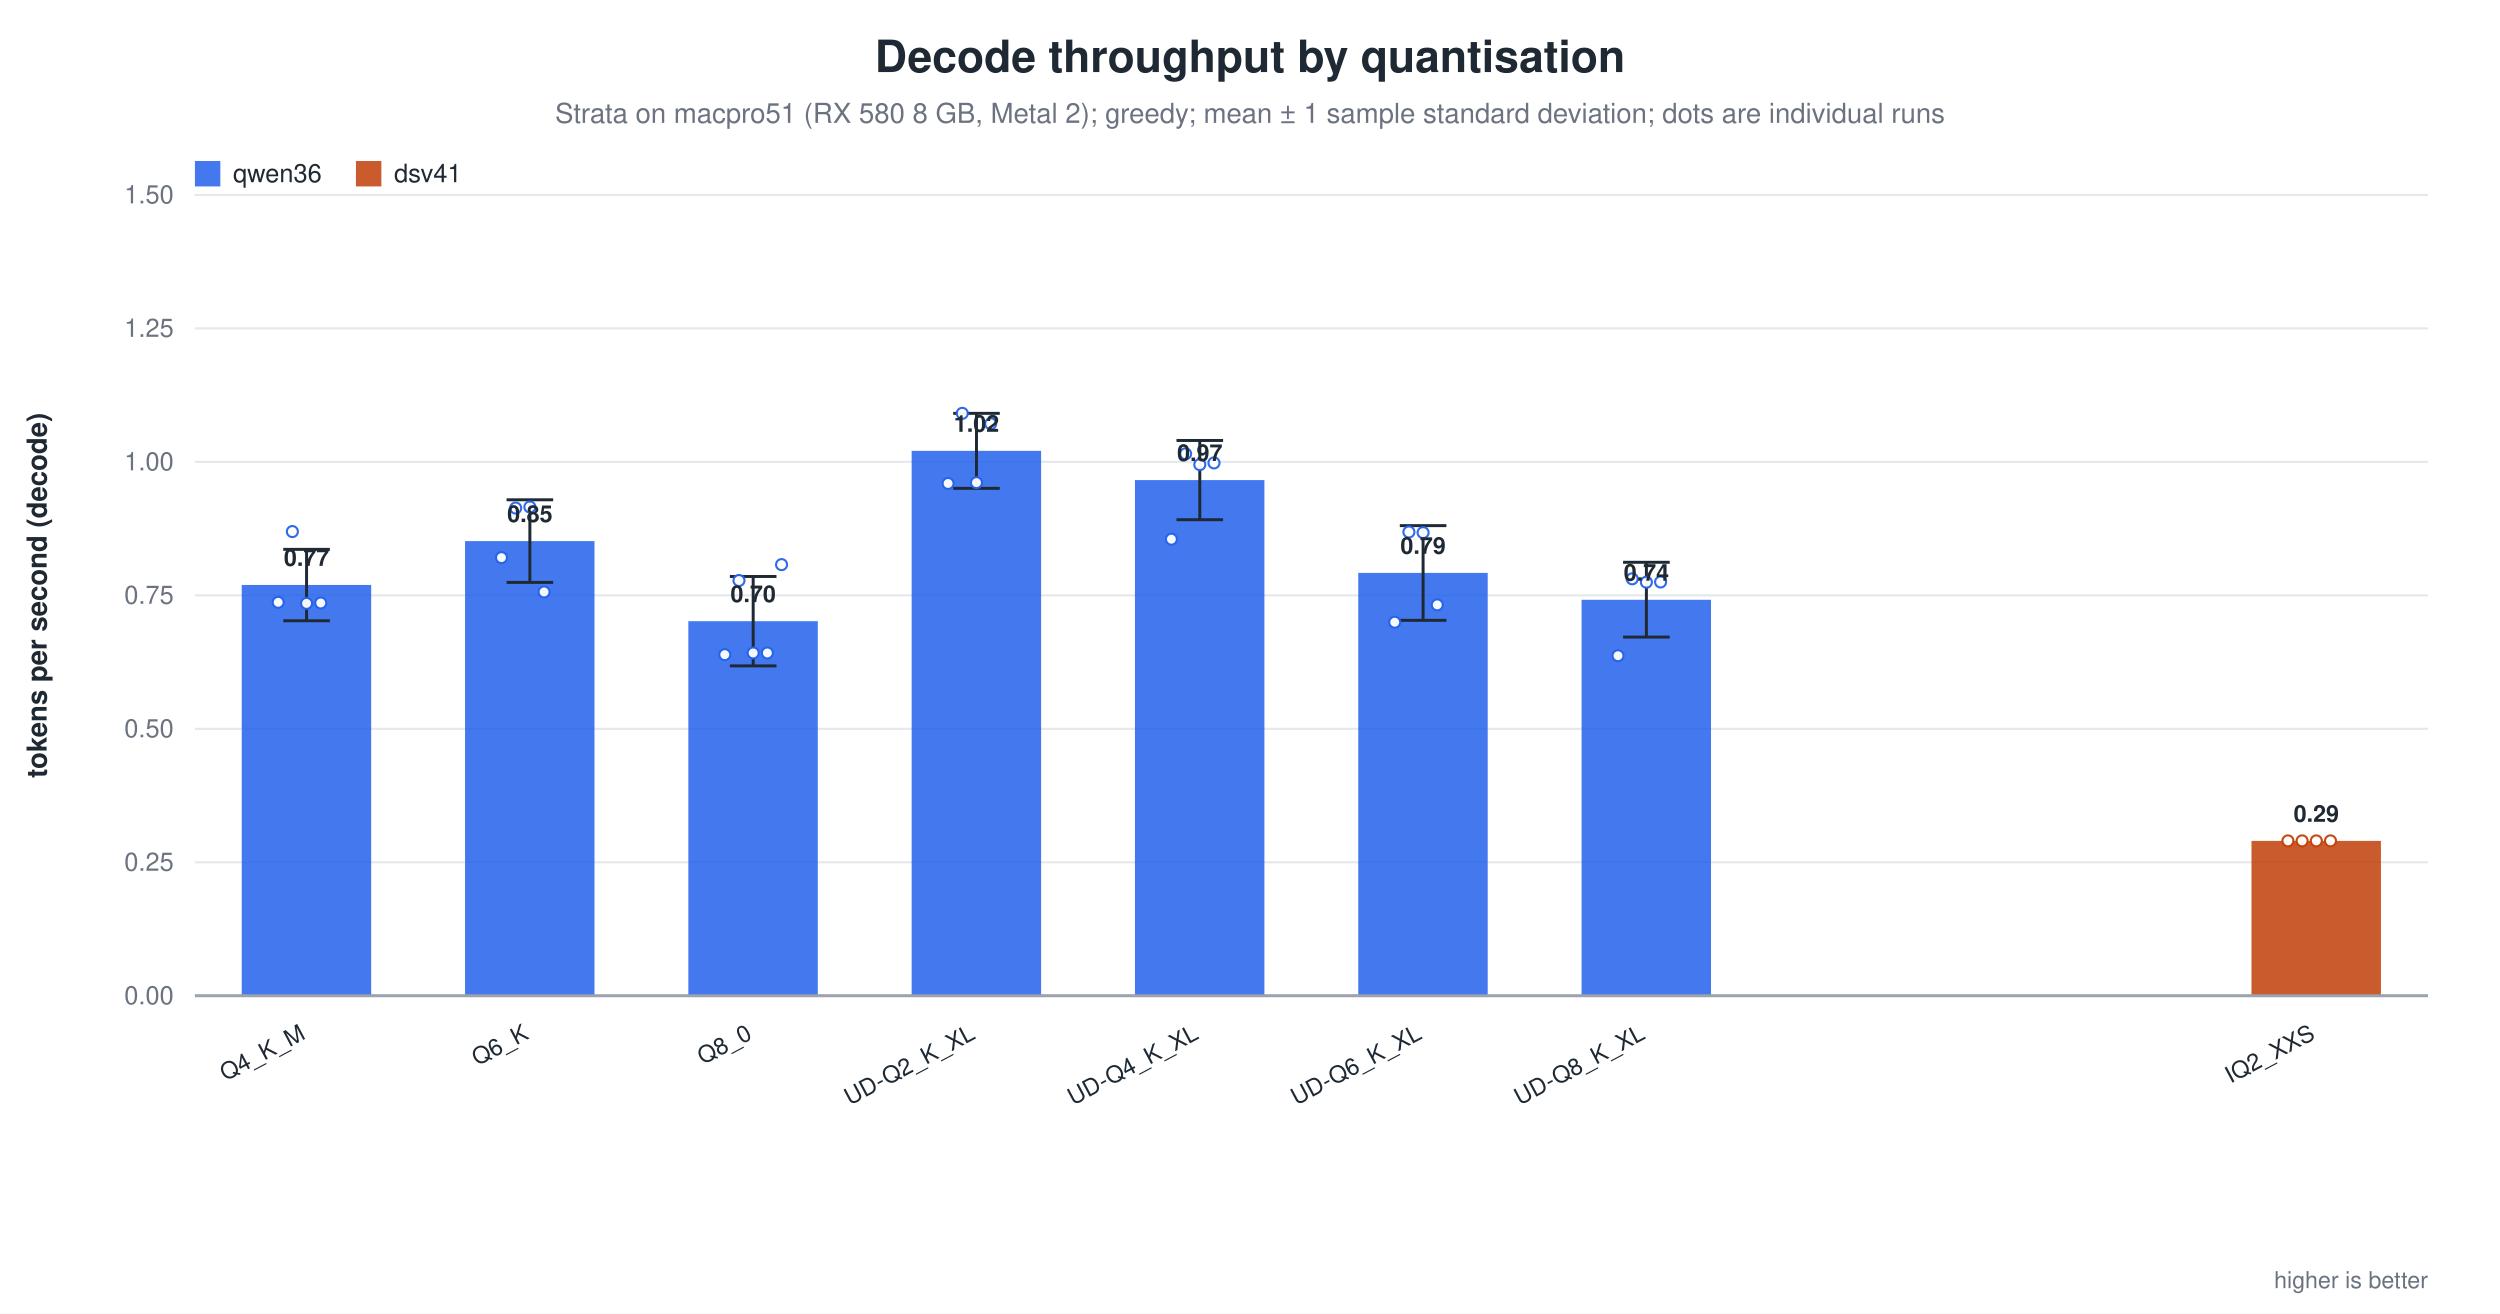
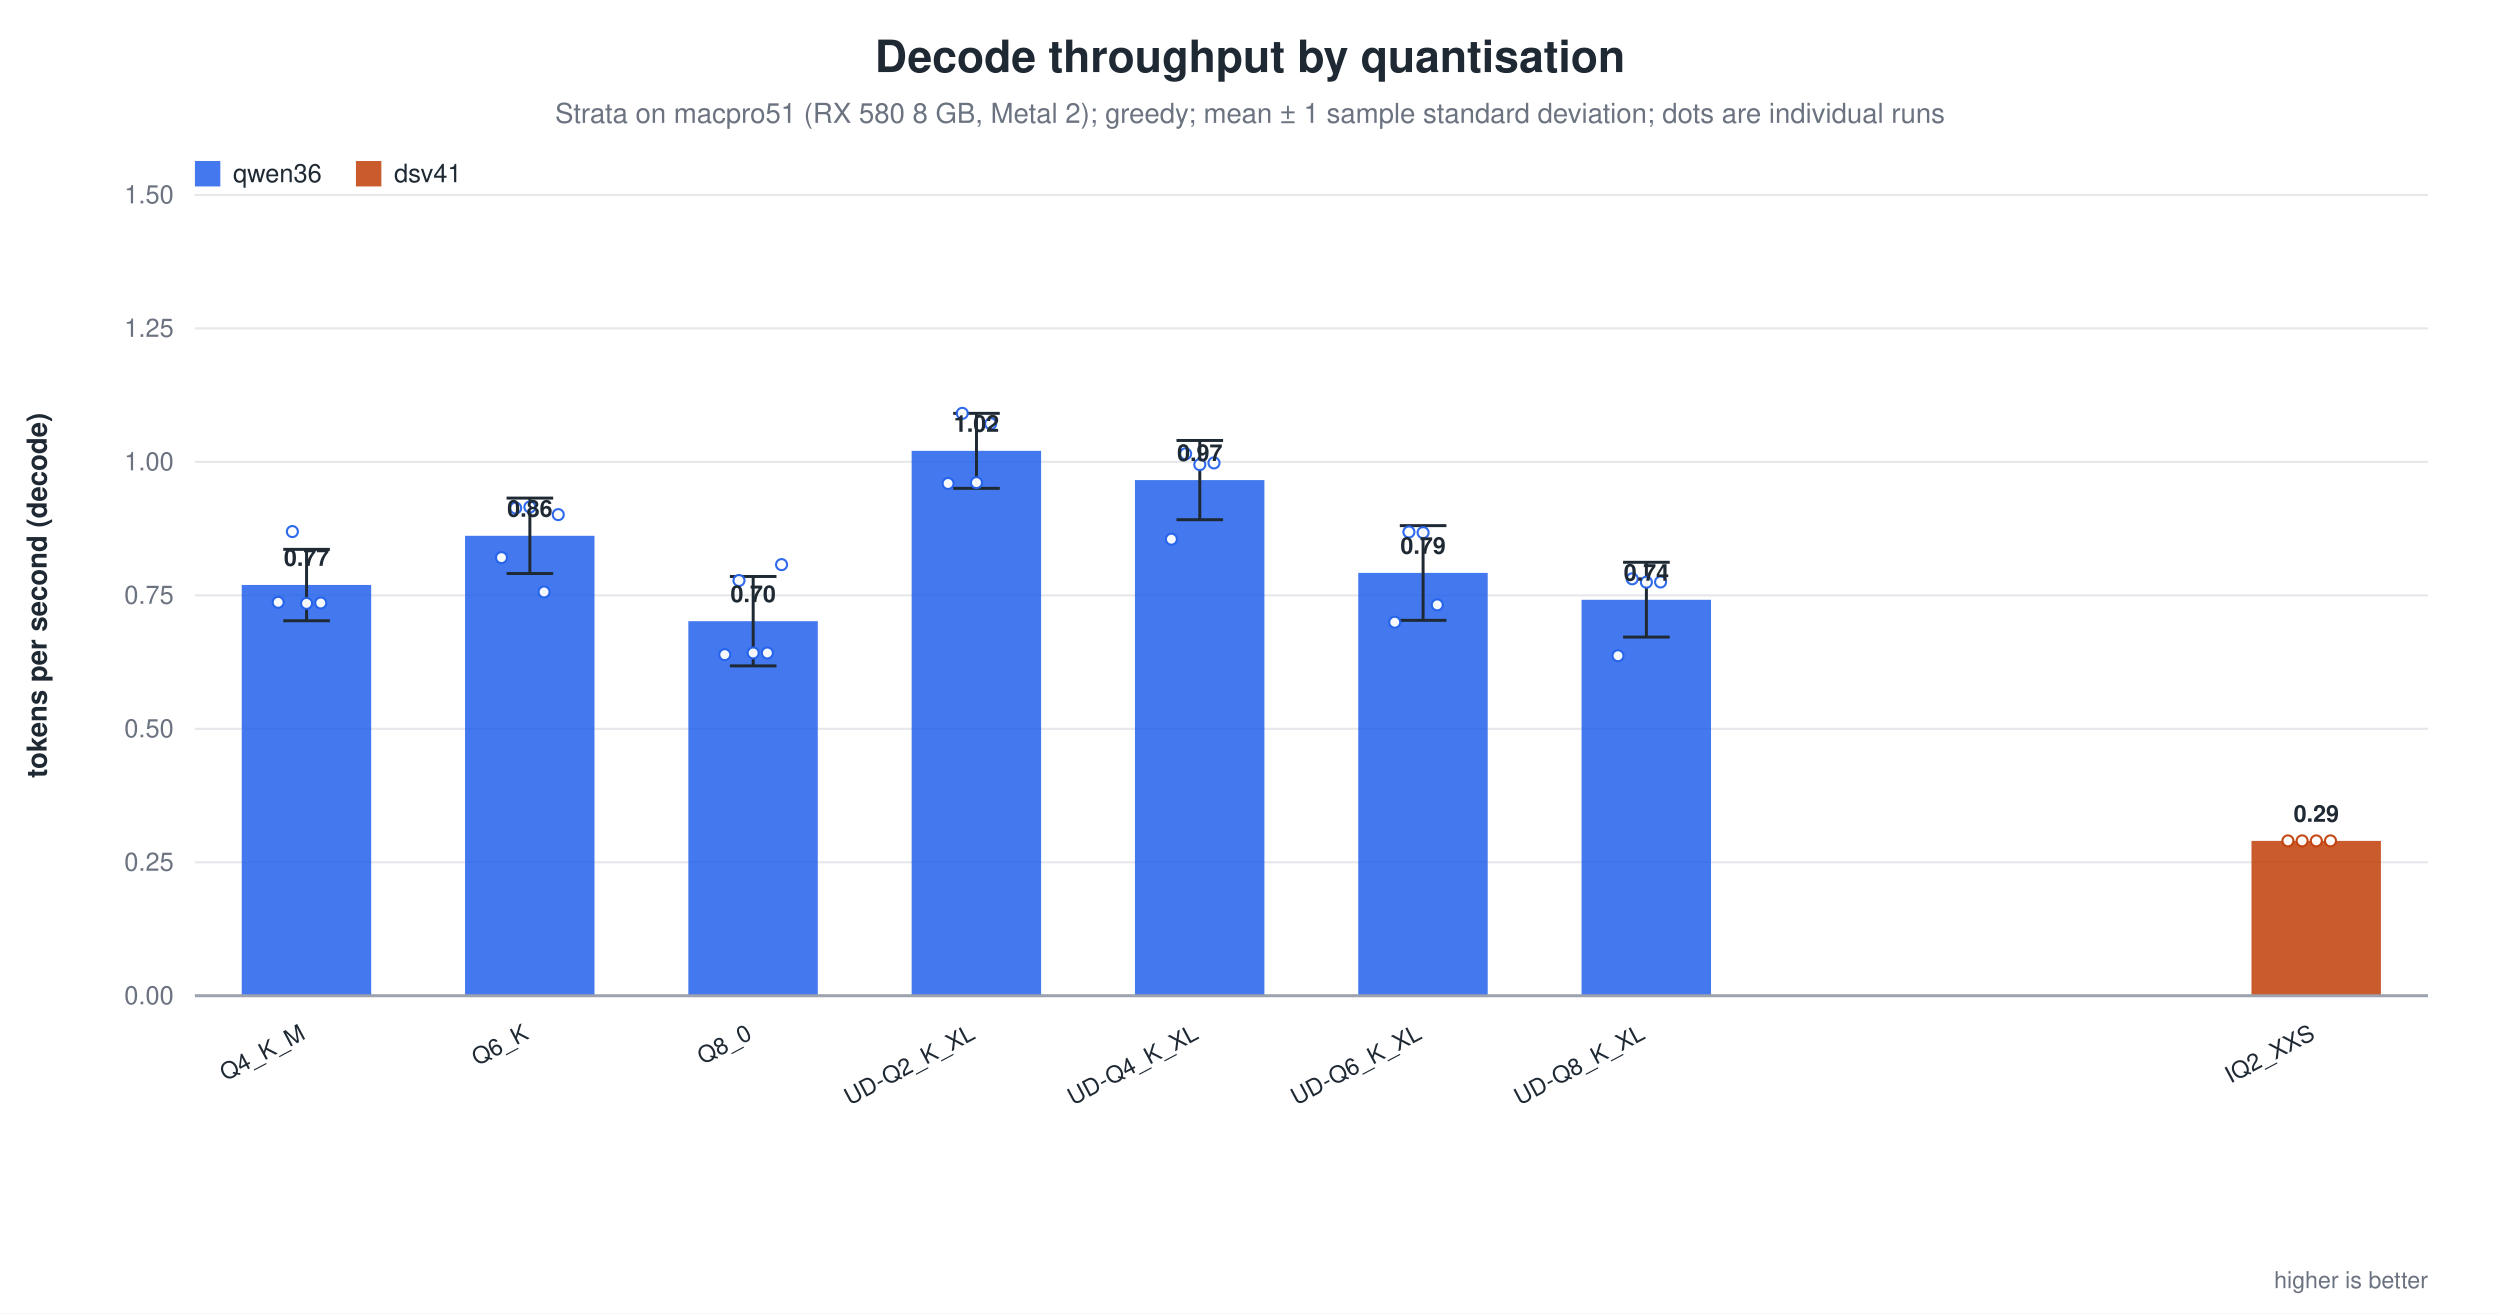
<svg xmlns="http://www.w3.org/2000/svg" width="1180" height="620" viewBox="0 0 1180 620" role="img" aria-label="Decode throughput by quantisation">
  <rect width="1180" height="620" fill="white" />
  <text x="590.0" y="34" text-anchor="middle" font-family="Helvetica, Arial, sans-serif" font-size="21" font-weight="600" fill="#1f2933">Decode throughput by quantisation</text>
  <text x="590.0" y="58" text-anchor="middle" font-family="Helvetica, Arial, sans-serif" font-size="13" fill="#6b7280">Strata on macpro51 (RX 580 8 GB, Metal 2); greedy; mean ± 1 sample standard deviation; dots are individual runs</text>
  <line x1="92.0" y1="470.0" x2="1146.0" y2="470.0" stroke="#9ca3af" stroke-width="1.0" />
  <text x="82.0" y="474.0" text-anchor="end" font-family="Helvetica, Arial, sans-serif" font-size="12" fill="#6b7280" font-weight="400">0.00</text>
  <line x1="92.0" y1="407.0" x2="1146.0" y2="407.0" stroke="#e5e7eb" stroke-width="1.0" />
  <text x="82.0" y="411.0" text-anchor="end" font-family="Helvetica, Arial, sans-serif" font-size="12" fill="#6b7280" font-weight="400">0.25</text>
  <line x1="92.0" y1="344.0" x2="1146.0" y2="344.0" stroke="#e5e7eb" stroke-width="1.0" />
  <text x="82.0" y="348.0" text-anchor="end" font-family="Helvetica, Arial, sans-serif" font-size="12" fill="#6b7280" font-weight="400">0.50</text>
  <line x1="92.0" y1="281.0" x2="1146.0" y2="281.0" stroke="#e5e7eb" stroke-width="1.0" />
  <text x="82.0" y="285.0" text-anchor="end" font-family="Helvetica, Arial, sans-serif" font-size="12" fill="#6b7280" font-weight="400">0.75</text>
  <line x1="92.0" y1="218.0" x2="1146.0" y2="218.0" stroke="#e5e7eb" stroke-width="1.0" />
  <text x="82.0" y="222.0" text-anchor="end" font-family="Helvetica, Arial, sans-serif" font-size="12" fill="#6b7280" font-weight="400">1.00</text>
  <line x1="92.0" y1="155.0" x2="1146.0" y2="155.0" stroke="#e5e7eb" stroke-width="1.0" />
  <text x="82.0" y="159.0" text-anchor="end" font-family="Helvetica, Arial, sans-serif" font-size="12" fill="#6b7280" font-weight="400">1.25</text>
  <line x1="92.0" y1="92.0" x2="1146.0" y2="92.0" stroke="#e5e7eb" stroke-width="1.0" />
  <text x="82.0" y="96.0" text-anchor="end" font-family="Helvetica, Arial, sans-serif" font-size="12" fill="#6b7280" font-weight="400">1.50</text>
  <text x="22.0" y="281.0" text-anchor="middle" font-family="Helvetica, Arial, sans-serif" font-size="13" fill="#1f2933" font-weight="600" transform="rotate(-90.0 22.0 281.0)">tokens per second (decode)</text>
  <rect x="114.1" y="276.1" width="61.1" height="193.9" fill="#2563eb" opacity="0.86" />
  <line x1="144.7" y1="259.3" x2="144.7" y2="293.0" stroke="#1f2933" stroke-width="1.4" />
  <line x1="133.7" y1="259.3" x2="155.7" y2="259.3" stroke="#1f2933" stroke-width="1.4" />
  <line x1="133.7" y1="293.0" x2="155.7" y2="293.0" stroke="#1f2933" stroke-width="1.4" />
  <circle cx="131.3" cy="284.3" r="2.6" fill="white" stroke="#2563eb" stroke-width="1.0" opacity="0.95" />
  <circle cx="138.0" cy="250.9" r="2.6" fill="white" stroke="#2563eb" stroke-width="1.0" opacity="0.95" />
  <circle cx="144.7" cy="284.8" r="2.6" fill="white" stroke="#2563eb" stroke-width="1.0" opacity="0.95" />
  <circle cx="151.4" cy="284.6" r="2.6" fill="white" stroke="#2563eb" stroke-width="1.0" opacity="0.95" />
  <text x="144.7" y="267.1" text-anchor="middle" font-family="Helvetica, Arial, sans-serif" font-size="11" fill="#1f2933" font-weight="600">0.77</text>
  <text x="144.7" y="490.0" text-anchor="end" font-family="Helvetica, Arial, sans-serif" font-size="11" fill="#1f2933" font-weight="500" transform="rotate(-28.0 144.7 490.0)">Q4_K_M</text>
-   <rect x="219.5" y="255.4" width="61.1" height="214.6" fill="#2563eb" opacity="0.86" />
-   <line x1="250.1" y1="235.9" x2="250.1" y2="274.9" stroke="#1f2933" stroke-width="1.4" />
-   <line x1="239.1" y1="235.9" x2="261.1" y2="235.9" stroke="#1f2933" stroke-width="1.4" />
-   <line x1="239.1" y1="274.9" x2="261.1" y2="274.9" stroke="#1f2933" stroke-width="1.4" />
+   <rect x="219.5" y="252.9" width="61.1" height="217.1" fill="#2563eb" opacity="0.86" />
+   <line x1="250.1" y1="235.1" x2="250.1" y2="270.7" stroke="#1f2933" stroke-width="1.4" />
+   <line x1="239.1" y1="235.1" x2="261.1" y2="235.1" stroke="#1f2933" stroke-width="1.4" />
+   <line x1="239.1" y1="270.7" x2="261.1" y2="270.7" stroke="#1f2933" stroke-width="1.4" />
  <circle cx="236.7" cy="263.2" r="2.6" fill="white" stroke="#2563eb" stroke-width="1.0" opacity="0.95" />
  <circle cx="243.4" cy="239.8" r="2.6" fill="white" stroke="#2563eb" stroke-width="1.0" opacity="0.95" />
  <circle cx="250.1" cy="239.3" r="2.6" fill="white" stroke="#2563eb" stroke-width="1.0" opacity="0.95" />
  <circle cx="256.8" cy="279.4" r="2.6" fill="white" stroke="#2563eb" stroke-width="1.0" opacity="0.95" />
-   <text x="250.1" y="246.4" text-anchor="middle" font-family="Helvetica, Arial, sans-serif" font-size="11" fill="#1f2933" font-weight="600">0.85</text>
+   <circle cx="263.5" cy="242.9" r="2.6" fill="white" stroke="#2563eb" stroke-width="1.0" opacity="0.95" />
+   <text x="250.1" y="243.9" text-anchor="middle" font-family="Helvetica, Arial, sans-serif" font-size="11" fill="#1f2933" font-weight="600">0.86</text>
  <text x="250.1" y="490.0" text-anchor="end" font-family="Helvetica, Arial, sans-serif" font-size="11" fill="#1f2933" font-weight="500" transform="rotate(-28.0 250.1 490.0)">Q6_K</text>
  <rect x="324.9" y="293.2" width="61.1" height="176.8" fill="#2563eb" opacity="0.86" />
  <line x1="355.5" y1="272.1" x2="355.5" y2="314.3" stroke="#1f2933" stroke-width="1.4" />
  <line x1="344.5" y1="272.1" x2="366.5" y2="272.1" stroke="#1f2933" stroke-width="1.4" />
  <line x1="344.5" y1="314.3" x2="366.5" y2="314.3" stroke="#1f2933" stroke-width="1.4" />
  <circle cx="342.1" cy="309.0" r="2.6" fill="white" stroke="#2563eb" stroke-width="1.0" opacity="0.95" />
  <circle cx="348.8" cy="274.0" r="2.6" fill="white" stroke="#2563eb" stroke-width="1.0" opacity="0.95" />
  <circle cx="355.5" cy="308.2" r="2.6" fill="white" stroke="#2563eb" stroke-width="1.0" opacity="0.95" />
  <circle cx="362.2" cy="308.2" r="2.6" fill="white" stroke="#2563eb" stroke-width="1.0" opacity="0.95" />
  <circle cx="368.9" cy="266.5" r="2.6" fill="white" stroke="#2563eb" stroke-width="1.0" opacity="0.95" />
  <text x="355.5" y="284.2" text-anchor="middle" font-family="Helvetica, Arial, sans-serif" font-size="11" fill="#1f2933" font-weight="600">0.70</text>
  <text x="355.5" y="490.0" text-anchor="end" font-family="Helvetica, Arial, sans-serif" font-size="11" fill="#1f2933" font-weight="500" transform="rotate(-28.0 355.5 490.0)">Q8_0</text>
  <rect x="430.3" y="212.8" width="61.1" height="257.2" fill="#2563eb" opacity="0.86" />
  <line x1="460.9" y1="195.1" x2="460.9" y2="230.5" stroke="#1f2933" stroke-width="1.4" />
  <line x1="449.9" y1="195.1" x2="471.9" y2="195.1" stroke="#1f2933" stroke-width="1.4" />
  <line x1="449.9" y1="230.5" x2="471.9" y2="230.5" stroke="#1f2933" stroke-width="1.4" />
  <circle cx="447.5" cy="228.2" r="2.6" fill="white" stroke="#2563eb" stroke-width="1.0" opacity="0.95" />
  <circle cx="454.2" cy="195.1" r="2.6" fill="white" stroke="#2563eb" stroke-width="1.0" opacity="0.95" />
  <circle cx="460.9" cy="227.8" r="2.6" fill="white" stroke="#2563eb" stroke-width="1.0" opacity="0.95" />
  <circle cx="467.6" cy="200.0" r="2.6" fill="white" stroke="#2563eb" stroke-width="1.0" opacity="0.95" />
  <text x="460.9" y="203.8" text-anchor="middle" font-family="Helvetica, Arial, sans-serif" font-size="11" fill="#1f2933" font-weight="600">1.02</text>
  <text x="460.9" y="490.0" text-anchor="end" font-family="Helvetica, Arial, sans-serif" font-size="11" fill="#1f2933" font-weight="500" transform="rotate(-28.0 460.9 490.0)">UD-Q2_K_XL</text>
  <rect x="535.7" y="226.6" width="61.1" height="243.4" fill="#2563eb" opacity="0.86" />
  <line x1="566.3" y1="207.9" x2="566.3" y2="245.3" stroke="#1f2933" stroke-width="1.4" />
  <line x1="555.3" y1="207.9" x2="577.3" y2="207.9" stroke="#1f2933" stroke-width="1.4" />
  <line x1="555.3" y1="245.3" x2="577.3" y2="245.3" stroke="#1f2933" stroke-width="1.4" />
  <circle cx="552.9" cy="254.5" r="2.6" fill="white" stroke="#2563eb" stroke-width="1.0" opacity="0.95" />
  <circle cx="559.6" cy="214.2" r="2.6" fill="white" stroke="#2563eb" stroke-width="1.0" opacity="0.95" />
  <circle cx="566.3" cy="219.3" r="2.6" fill="white" stroke="#2563eb" stroke-width="1.0" opacity="0.95" />
  <circle cx="573.0" cy="218.5" r="2.6" fill="white" stroke="#2563eb" stroke-width="1.0" opacity="0.95" />
  <text x="566.3" y="217.6" text-anchor="middle" font-family="Helvetica, Arial, sans-serif" font-size="11" fill="#1f2933" font-weight="600">0.97</text>
  <text x="566.3" y="490.0" text-anchor="end" font-family="Helvetica, Arial, sans-serif" font-size="11" fill="#1f2933" font-weight="500" transform="rotate(-28.0 566.3 490.0)">UD-Q4_K_XL</text>
  <rect x="641.1" y="270.4" width="61.1" height="199.6" fill="#2563eb" opacity="0.86" />
  <line x1="671.7" y1="248.1" x2="671.7" y2="292.8" stroke="#1f2933" stroke-width="1.4" />
  <line x1="660.7" y1="248.1" x2="682.7" y2="248.1" stroke="#1f2933" stroke-width="1.4" />
  <line x1="660.7" y1="292.8" x2="682.7" y2="292.8" stroke="#1f2933" stroke-width="1.4" />
  <circle cx="658.3" cy="293.7" r="2.6" fill="white" stroke="#2563eb" stroke-width="1.0" opacity="0.95" />
  <circle cx="665.0" cy="251.1" r="2.6" fill="white" stroke="#2563eb" stroke-width="1.0" opacity="0.95" />
  <circle cx="671.7" cy="251.4" r="2.6" fill="white" stroke="#2563eb" stroke-width="1.0" opacity="0.95" />
  <circle cx="678.4" cy="285.5" r="2.6" fill="white" stroke="#2563eb" stroke-width="1.0" opacity="0.95" />
  <text x="671.7" y="261.4" text-anchor="middle" font-family="Helvetica, Arial, sans-serif" font-size="11" fill="#1f2933" font-weight="600">0.79</text>
  <text x="671.7" y="490.0" text-anchor="end" font-family="Helvetica, Arial, sans-serif" font-size="11" fill="#1f2933" font-weight="500" transform="rotate(-28.0 671.7 490.0)">UD-Q6_K_XL</text>
  <rect x="746.5" y="283.1" width="61.1" height="186.9" fill="#2563eb" opacity="0.86" />
  <line x1="777.1" y1="265.4" x2="777.1" y2="300.7" stroke="#1f2933" stroke-width="1.4" />
  <line x1="766.1" y1="265.4" x2="788.1" y2="265.4" stroke="#1f2933" stroke-width="1.4" />
  <line x1="766.1" y1="300.7" x2="788.1" y2="300.7" stroke="#1f2933" stroke-width="1.4" />
  <circle cx="763.7" cy="309.5" r="2.6" fill="white" stroke="#2563eb" stroke-width="1.0" opacity="0.95" />
  <circle cx="770.4" cy="273.2" r="2.6" fill="white" stroke="#2563eb" stroke-width="1.0" opacity="0.95" />
  <circle cx="777.1" cy="274.8" r="2.6" fill="white" stroke="#2563eb" stroke-width="1.0" opacity="0.95" />
  <circle cx="783.8" cy="274.7" r="2.6" fill="white" stroke="#2563eb" stroke-width="1.0" opacity="0.95" />
  <text x="777.1" y="274.1" text-anchor="middle" font-family="Helvetica, Arial, sans-serif" font-size="11" fill="#1f2933" font-weight="600">0.74</text>
  <text x="777.1" y="490.0" text-anchor="end" font-family="Helvetica, Arial, sans-serif" font-size="11" fill="#1f2933" font-weight="500" transform="rotate(-28.0 777.1 490.0)">UD-Q8_K_XL</text>
  <rect x="1062.7" y="396.9" width="61.1" height="73.1" fill="#c2410c" opacity="0.86" />
  <circle cx="1079.9" cy="396.9" r="2.6" fill="white" stroke="#c2410c" stroke-width="1.0" opacity="0.95" />
  <circle cx="1086.6" cy="396.9" r="2.6" fill="white" stroke="#c2410c" stroke-width="1.0" opacity="0.95" />
  <circle cx="1093.3" cy="396.9" r="2.6" fill="white" stroke="#c2410c" stroke-width="1.0" opacity="0.95" />
  <circle cx="1100.0" cy="396.9" r="2.6" fill="white" stroke="#c2410c" stroke-width="1.0" opacity="0.95" />
  <text x="1093.3" y="387.9" text-anchor="middle" font-family="Helvetica, Arial, sans-serif" font-size="11" fill="#1f2933" font-weight="600">0.29</text>
  <text x="1093.3" y="490.0" text-anchor="end" font-family="Helvetica, Arial, sans-serif" font-size="11" fill="#1f2933" font-weight="500" transform="rotate(-28.0 1093.3 490.0)">IQ2_XXS</text>
  <line x1="92.0" y1="470.0" x2="1146.0" y2="470.0" stroke="#9ca3af" stroke-width="1.4" />
  <rect x="92.0" y="76.0" width="12.0" height="12.0" fill="#2563eb" opacity="0.86" />
  <text x="110.0" y="86.0" text-anchor="start" font-family="Helvetica, Arial, sans-serif" font-size="12" fill="#1f2933" font-weight="500">qwen36</text>
  <rect x="168.0" y="76.0" width="12.0" height="12.0" fill="#c2410c" opacity="0.86" />
  <text x="186.0" y="86.0" text-anchor="start" font-family="Helvetica, Arial, sans-serif" font-size="12" fill="#1f2933" font-weight="500">dsv41</text>
  <text x="1146.0" y="608.0" text-anchor="end" font-family="Helvetica, Arial, sans-serif" font-size="11" fill="#6b7280" font-weight="400">higher is better</text>
</svg>
